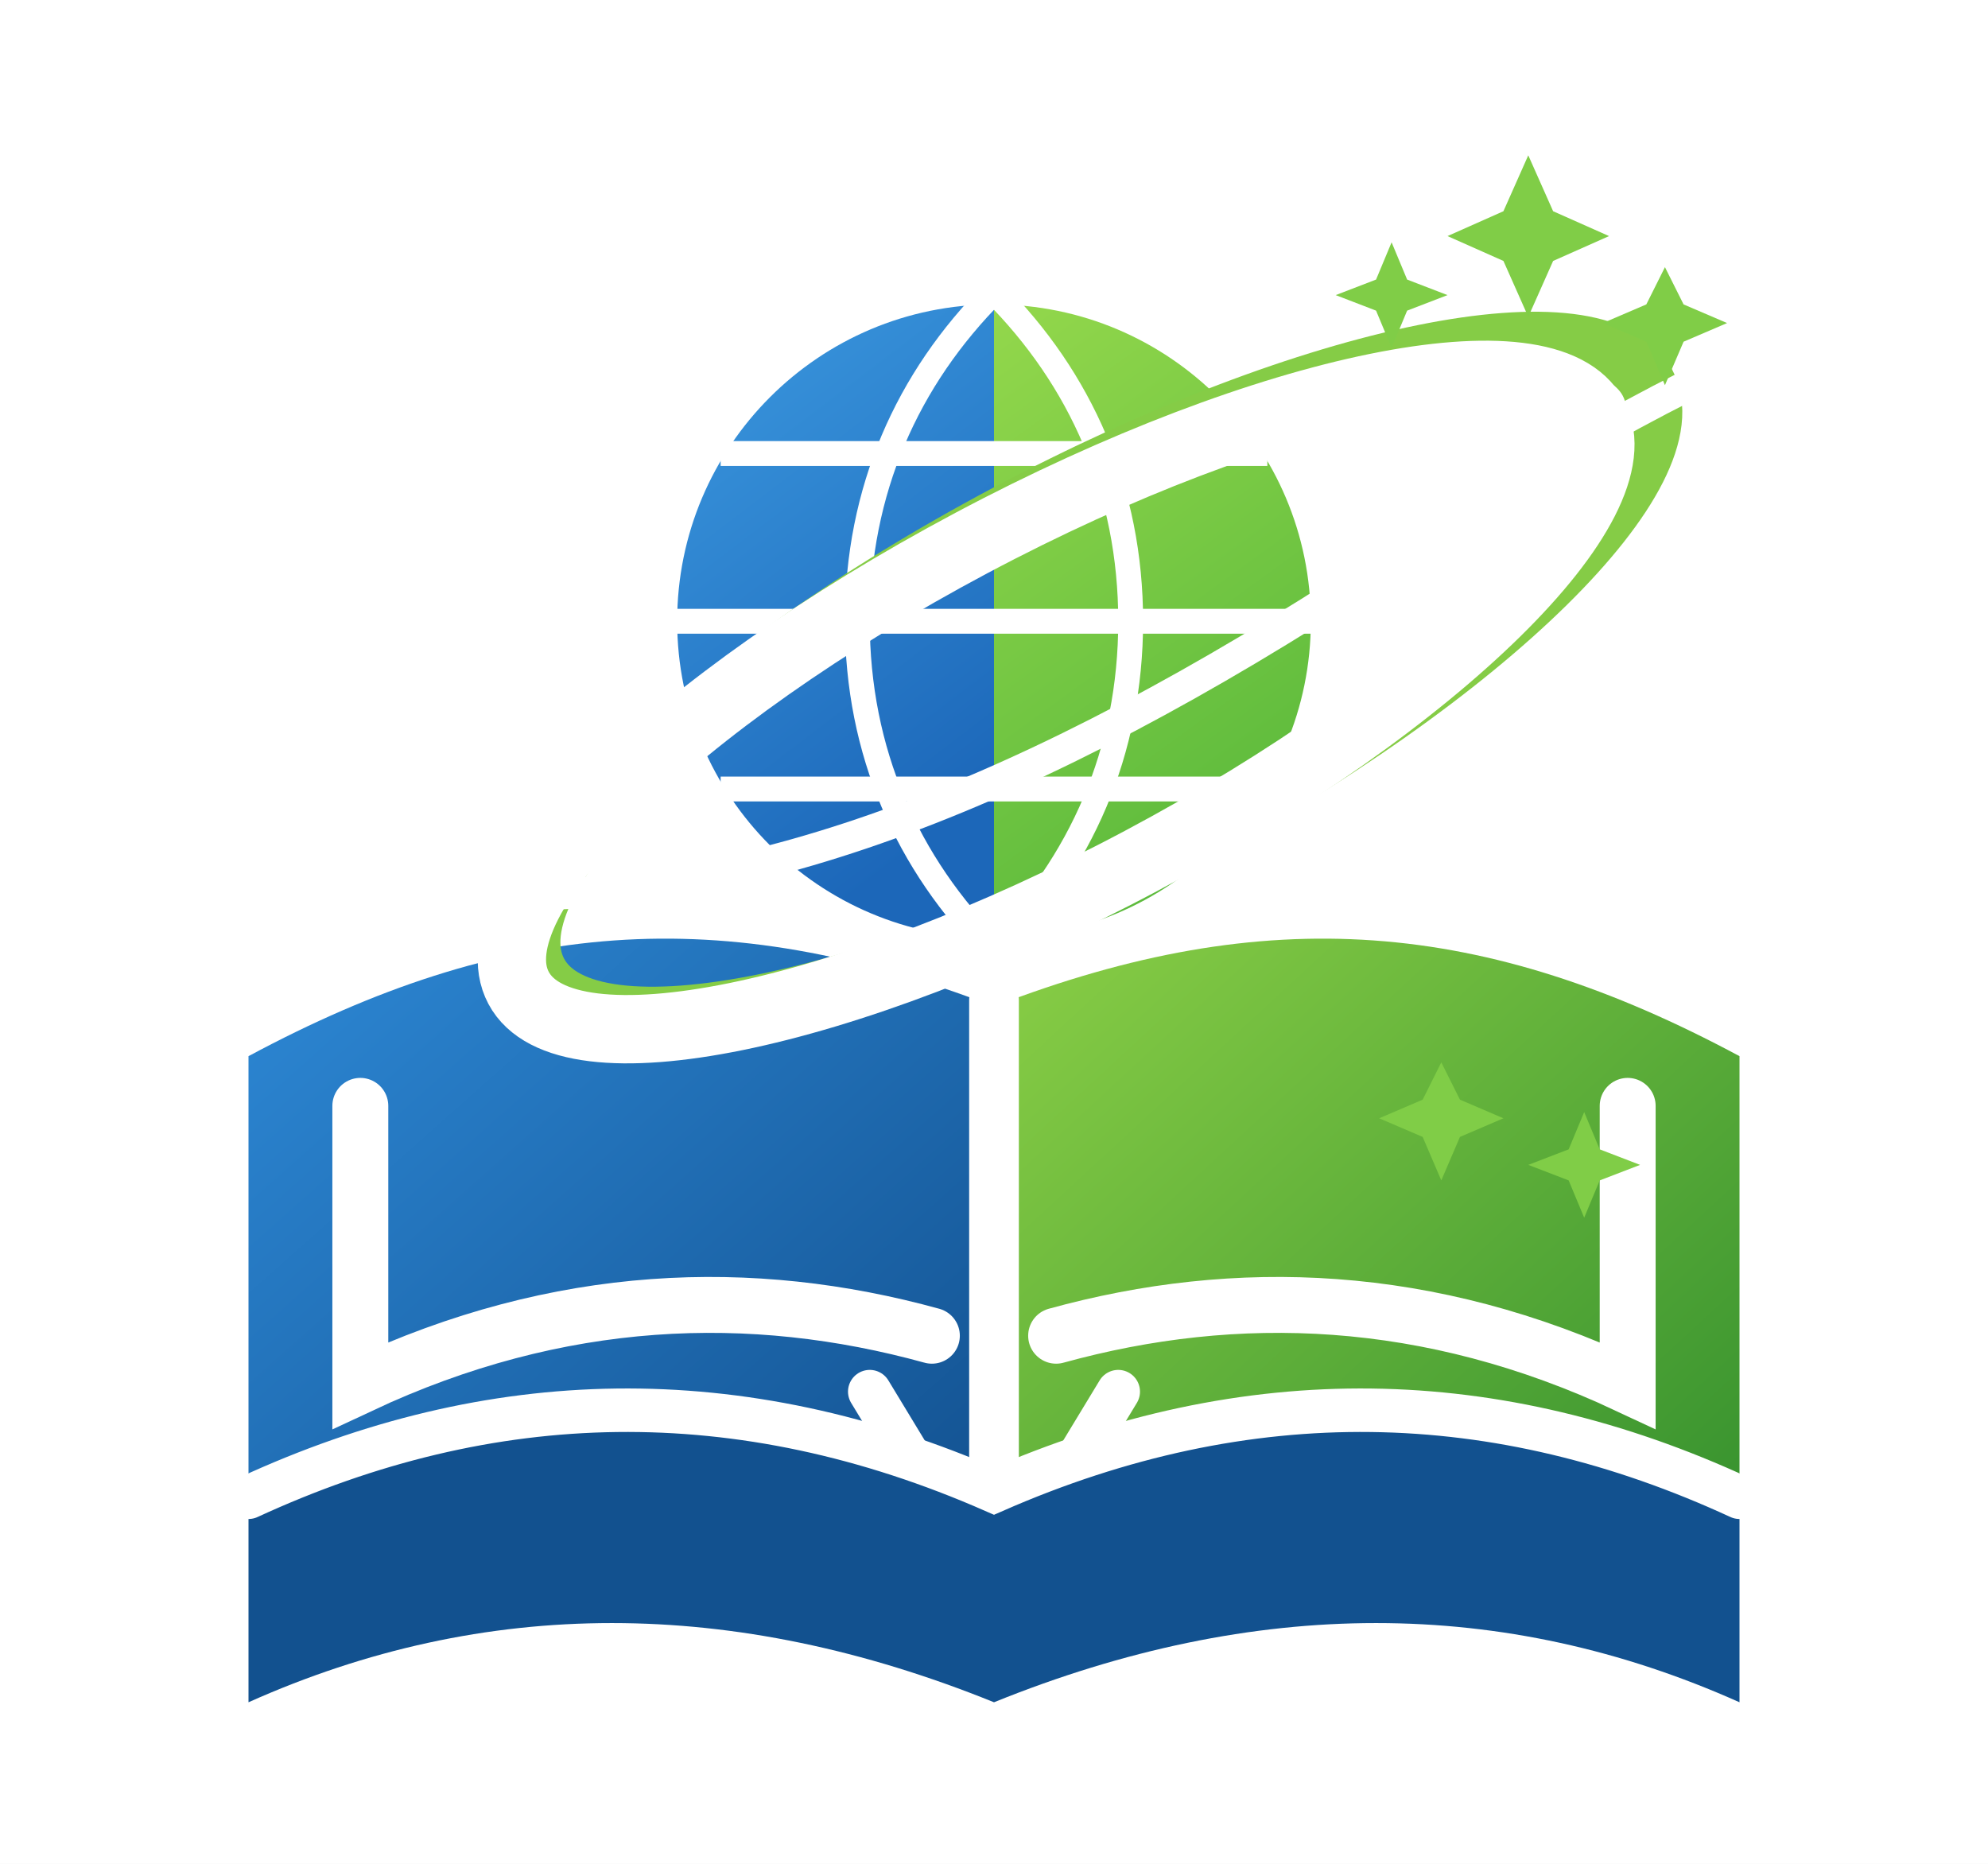
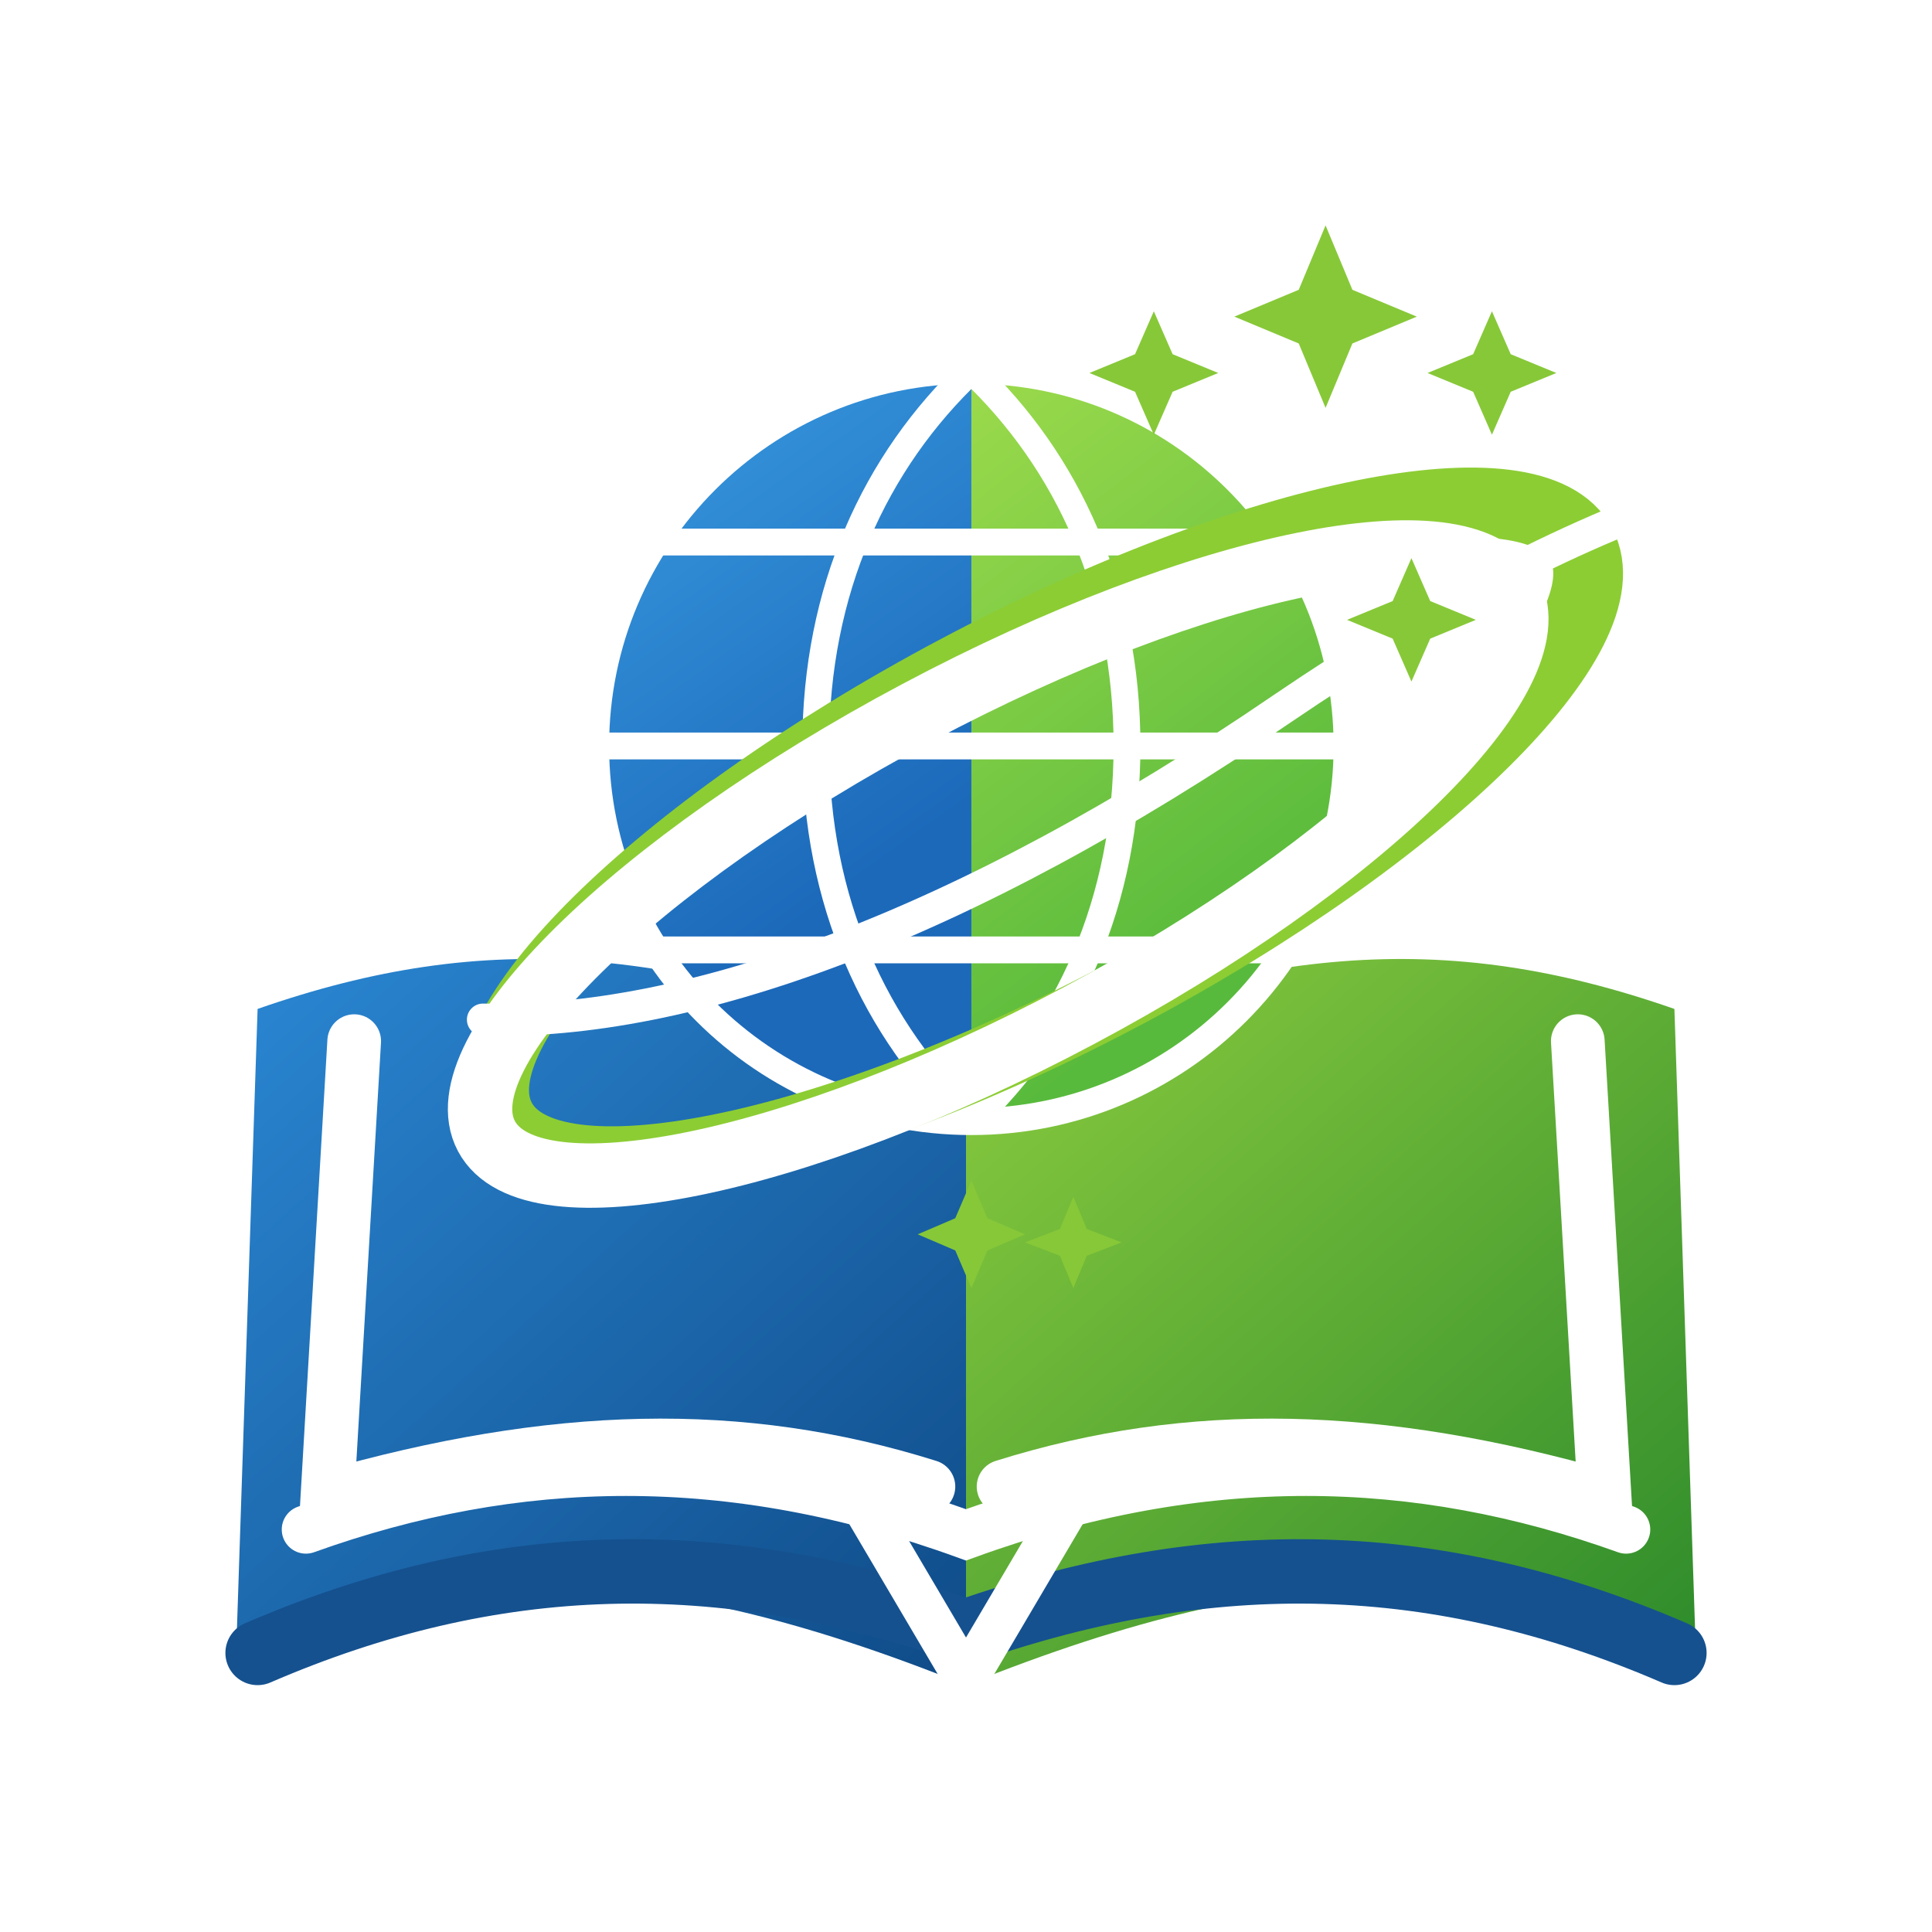
- <svg xmlns="http://www.w3.org/2000/svg" width="320" height="300" viewBox="0 0 320 300" fill="none">
+ <svg xmlns="http://www.w3.org/2000/svg" width="360" height="360" viewBox="0 0 360 360" fill="none">
  <defs>
-     <linearGradient id="bookBlue" x1="42" y1="150" x2="154" y2="276" gradientUnits="userSpaceOnUse">
-       <stop offset="0" stop-color="#2D88D5" />
-       <stop offset="1" stop-color="#0F4A87" />
+     <linearGradient id="bookBlue" x1="36" y1="172" x2="170" y2="320" gradientUnits="userSpaceOnUse">
+       <stop offset="0" stop-color="#2C8AD7" />
+       <stop offset="1" stop-color="#0F4B88" />
    </linearGradient>
-     <linearGradient id="bookGreen" x1="164" y1="136" x2="284" y2="266" gradientUnits="userSpaceOnUse">
-       <stop offset="0" stop-color="#8FD247" />
-       <stop offset="1" stop-color="#2D8B2C" />
+     <linearGradient id="bookGreen" x1="184" y1="150" x2="322" y2="306" gradientUnits="userSpaceOnUse">
+       <stop offset="0" stop-color="#96D341" />
+       <stop offset="1" stop-color="#2D8B2B" />
    </linearGradient>
-     <linearGradient id="globeBlue" x1="108" y1="34" x2="172" y2="118" gradientUnits="userSpaceOnUse">
-       <stop offset="0" stop-color="#40A0E5" />
-       <stop offset="1" stop-color="#1C67B9" />
+     <linearGradient id="globeBlue" x1="118" y1="46" x2="188" y2="144" gradientUnits="userSpaceOnUse">
+       <stop offset="0" stop-color="#3EA3E7" />
+       <stop offset="1" stop-color="#1C69BA" />
    </linearGradient>
-     <linearGradient id="globeGreen" x1="170" y1="32" x2="234" y2="120" gradientUnits="userSpaceOnUse">
-       <stop offset="0" stop-color="#98DA4D" />
-       <stop offset="1" stop-color="#58B83B" />
+     <linearGradient id="globeGreen" x1="192" y1="44" x2="270" y2="146" gradientUnits="userSpaceOnUse">
+       <stop offset="0" stop-color="#A4DE4E" />
+       <stop offset="1" stop-color="#58BA3C" />
    </linearGradient>
  </defs>
-   <rect width="320" height="300" fill="white" />
-   <path d="M40 170V242C76 225 111 221 160 238V162C116 145 81 148 40 170Z" fill="url(#bookBlue)" />
-   <path d="M160 162V238C209 221 244 225 280 242V170C239 148 204 145 160 162Z" fill="url(#bookGreen)" />
-   <path d="M58 178V223C90 208 121 207 150 215" stroke="white" stroke-width="9" stroke-linecap="round" />
-   <path d="M262 178V223C230 208 199 207 170 215" stroke="white" stroke-width="9" stroke-linecap="round" />
-   <path d="M160 161V257" stroke="white" stroke-width="8" stroke-linecap="round" />
-   <path d="M160 257L140 224" stroke="white" stroke-width="7" stroke-linecap="round" />
-   <path d="M160 257L180 224" stroke="white" stroke-width="7" stroke-linecap="round" />
-   <path d="M40 241C79 223 119 222 160 240C201 222 241 223 280 241V274C242 257 202 257 160 274C118 257 78 257 40 274V241Z" fill="#12518F" />
-   <path d="M40 241C79 223 119 222 160 240C201 222 241 223 280 241" stroke="white" stroke-width="7" stroke-linecap="round" />
-   <circle cx="160" cy="100" r="53" fill="url(#globeBlue)" />
-   <path d="M160 47C189.271 47 213 70.729 213 100C213 129.271 189.271 153 160 153V47Z" fill="url(#globeGreen)" />
-   <circle cx="160" cy="100" r="53" stroke="white" stroke-width="4" />
-   <path d="M107 100H213" stroke="white" stroke-width="4" />
-   <path d="M116 73H204" stroke="white" stroke-width="4" />
-   <path d="M116 127H204" stroke="white" stroke-width="4" />
-   <path d="M160 47C146 61 138 79 138 100C138 121 146 139 160 153" stroke="white" stroke-width="4" />
-   <path d="M160 47C174 61 182 79 182 100C182 121 174 139 160 153" stroke="white" stroke-width="4" />
-   <ellipse cx="176" cy="109" rx="101" ry="30" transform="rotate(-28 176 109)" stroke="#85CC46" stroke-width="9" />
-   <ellipse cx="170" cy="113" rx="98" ry="29" transform="rotate(-28 170 113)" stroke="white" stroke-width="11" />
-   <path d="M80 144C121 145 166 128 221 92C247 75 271 61 292 53" stroke="white" stroke-width="5" stroke-linecap="round" />
-   <g fill="#80CD47">
-     <path d="M246 25L250 34L259 38L250 42L246 51L242 42L233 38L242 34L246 25Z" />
-     <path d="M268 43L271 49L278 52L271 55L268 62L265 55L258 52L265 49L268 43Z" />
-     <path d="M224 39L226.5 45L233 47.5L226.5 50L224 56L221.5 50L215 47.5L221.5 45L224 39Z" />
-     <path d="M232 171L235 177L242 180L235 183L232 190L229 183L222 180L229 177L232 171Z" />
-     <path d="M255 179L257.5 185L264 187.5L257.5 190L255 196L252.5 190L246 187.5L252.5 185L255 179Z" />
+   <rect width="360" height="360" fill="white" />
+   <path d="M48 188L44 308C82 292 118 289 180 314V198C126 176 91 173 48 188Z" fill="url(#bookBlue)" />
+   <path d="M180 198V314C242 289 278 292 316 308L312 188C269 173 234 176 180 198Z" fill="url(#bookGreen)" />
+   <path d="M66 194L61 279C103 267 138 266 173 277" stroke="white" stroke-width="10" stroke-linecap="round" />
+   <path d="M294 194L299 279C257 267 222 266 187 277" stroke="white" stroke-width="10" stroke-linecap="round" />
+   <path d="M48 308C92 289 134 288 180 304C226 288 268 289 312 308" stroke="#15518F" stroke-width="12" stroke-linecap="round" />
+   <path d="M57 285C96 271 136 270 180 286C224 270 264 271 303 285" stroke="white" stroke-width="9" stroke-linecap="round" />
+   <path d="M180 313L157 274" stroke="white" stroke-width="8" stroke-linecap="round" />
+   <path d="M180 313L203 274" stroke="white" stroke-width="8" stroke-linecap="round" />
+   <circle cx="181" cy="139" r="70" fill="url(#globeBlue)" />
+   <path d="M181 69C219.66 69 251 100.34 251 139C251 177.66 219.66 209 181 209V69Z" fill="url(#globeGreen)" />
+   <circle cx="181" cy="139" r="70" stroke="white" stroke-width="5" />
+   <path d="M111 139H251" stroke="white" stroke-width="5" />
+   <path d="M120 101H242" stroke="white" stroke-width="5" />
+   <path d="M120 177H242" stroke="white" stroke-width="5" />
+   <path d="M181 69C163 86 152 110 152 139C152 168 163 192 181 209" stroke="white" stroke-width="5" />
+   <path d="M181 69C199 86 210 110 210 139C210 168 199 192 181 209" stroke="white" stroke-width="5" />
+   <ellipse cx="194" cy="155" rx="114" ry="34" transform="rotate(-28 194 155)" stroke="#8CCD34" stroke-width="13" />
+   <ellipse cx="186" cy="161" rx="108" ry="32" transform="rotate(-28 186 161)" stroke="white" stroke-width="12" />
+   <path d="M90 190C128 191 179 173 239 132C267 113 293 99 321 90" stroke="white" stroke-width="6" stroke-linecap="round" />
+   <g fill="#87C838">
+     <path d="M247 42L252 54L264 59L252 64L247 76L242 64L230 59L242 54L247 42Z" />
+     <path d="M278 58L281.5 66L290 69.5L281.5 73L278 81L274.5 73L266 69.5L274.5 66L278 58Z" />
+     <path d="M215 58L218.5 66L227 69.5L218.5 73L215 81L211.5 73L203 69.5L211.5 66L215 58Z" />
+     <path d="M263 104L266.5 112L275 115.5L266.5 119L263 127L259.5 119L251 115.5L259.5 112L263 104Z" />
+     <path d="M181 220L184 227L191 230L184 233L181 240L178 233L171 230L178 227L181 220Z" />
+     <path d="M200 223L202.5 229L209 231.5L202.5 234L200 240L197.5 234L191 231.5L197.5 229L200 223Z" />
  </g>
</svg>
